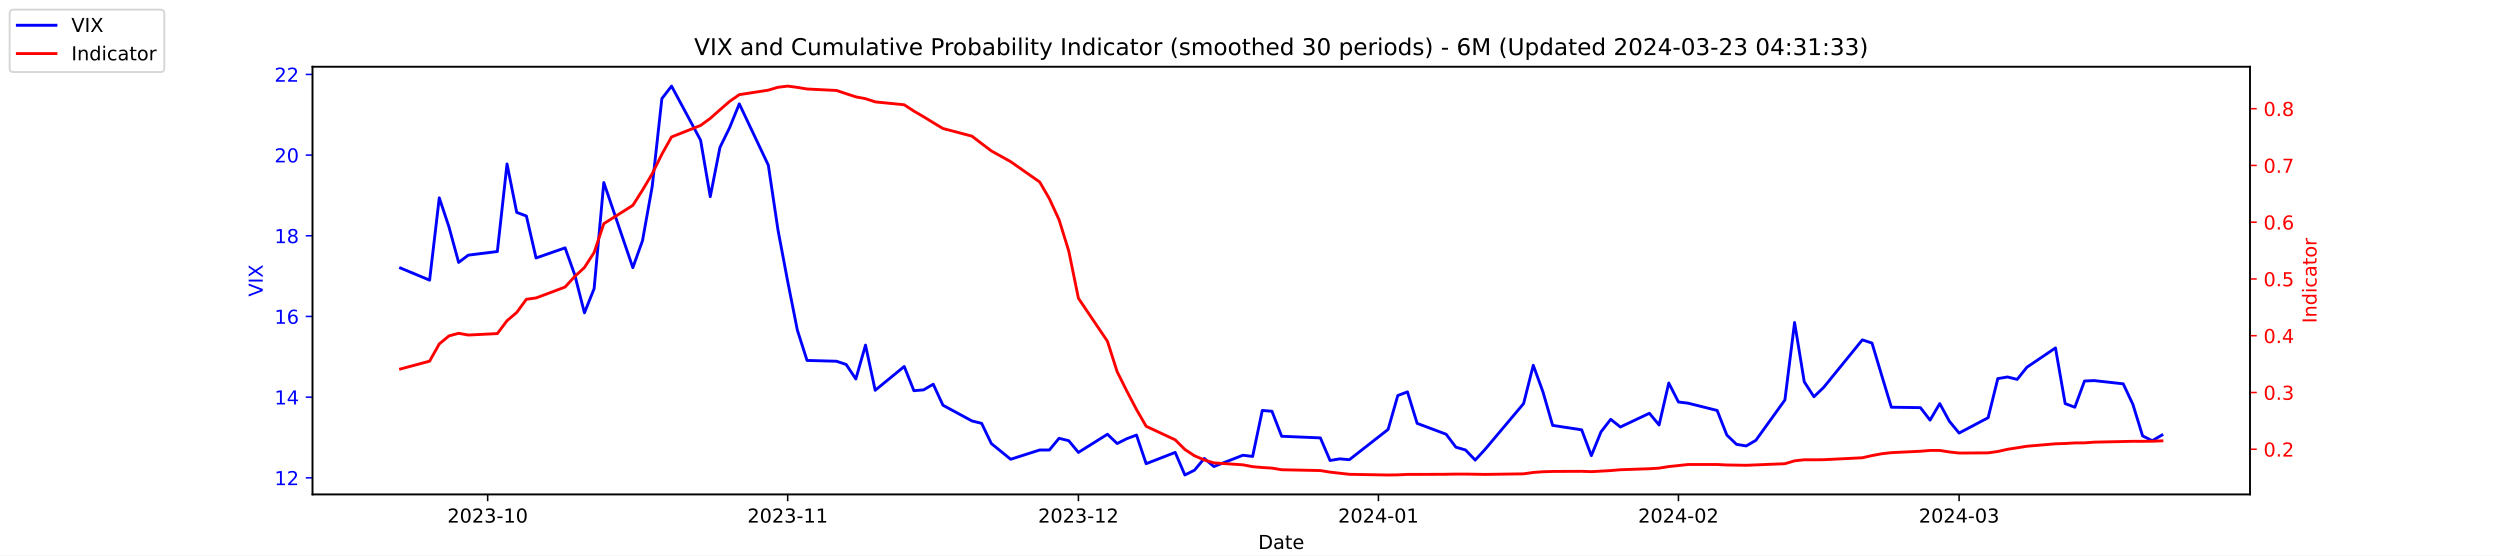
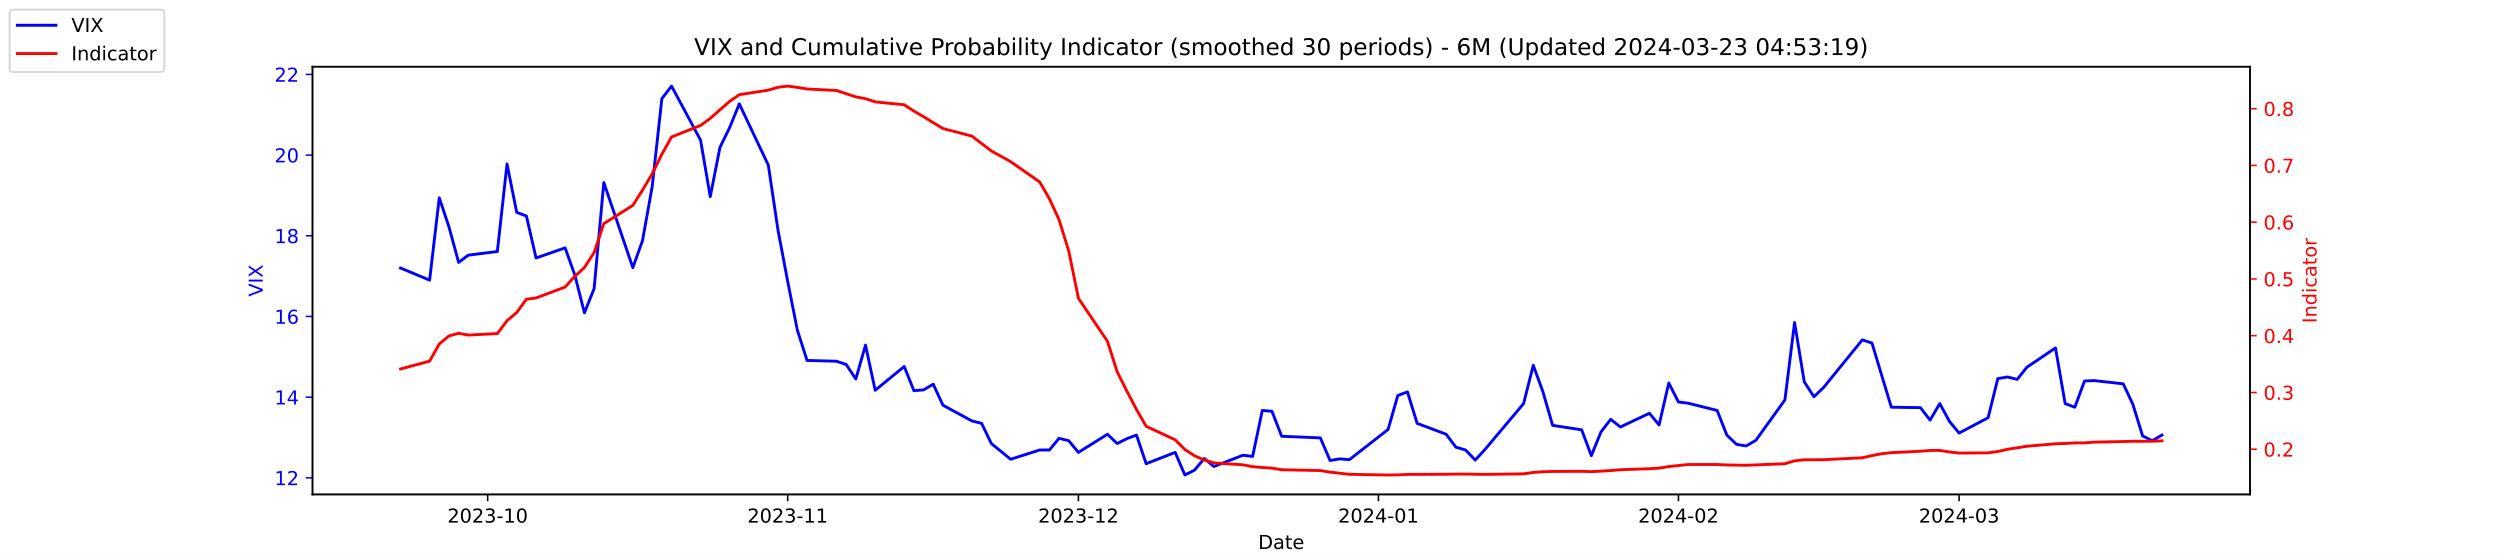
<svg xmlns="http://www.w3.org/2000/svg" xmlns:xlink="http://www.w3.org/1999/xlink" width="1296pt" height="288pt" viewBox="0 0 1296 288" version="1.1">
  <defs>
    <style type="text/css">*{stroke-linejoin: round; stroke-linecap: butt}</style>
  </defs>
  <g id="figure_1">
    <g id="patch_1">
      <path d="M 0 288  L 1296 288  L 1296 0  L 0 0  z " style="fill: #ffffff" />
    </g>
    <g id="axes_1">
      <g id="patch_2">
        <path d="M 162 256.32  L 1166.4 256.32  L 1166.4 34.56  L 162 34.56  z " style="fill: #ffffff" />
      </g>
      <g id="matplotlib.axis_1">
        <g id="xtick_1">
          <g id="line2d_1">
            <defs>
-               <path id="ma5a4f2c31c" d="M 0 0  L 0 3.5  " style="stroke: #000000; stroke-width: 0.8" />
+               <path id="mb7b87ebf53" d="M 0 0  L 0 3.5  " style="stroke: #000000; stroke-width: 0.8" />
            </defs>
            <g>
-               <use xlink:href="#ma5a4f2c31c" x="252.807" y="256.32" style="stroke: #000000; stroke-width: 0.8" />
+               <use xlink:href="#mb7b87ebf53" x="252.807" y="256.32" style="stroke: #000000; stroke-width: 0.8" />
            </g>
          </g>
          <g id="text_1">
            <g transform="translate(231.916 270.9184) scale(0.1 -0.1)">
              <defs>
                <path id="DejaVuSans-32" d="M 1228 531  L 3431 531  L 3431 0  L 469 0  L 469 531  Q 828 903 1448 1529  Q 2069 2156 2228 2338  Q 2531 2678 2651 2914  Q 2772 3150 2772 3378  Q 2772 3750 2511 3984  Q 2250 4219 1831 4219  Q 1534 4219 1204 4116  Q 875 4013 500 3803  L 500 4441  Q 881 4594 1212 4672  Q 1544 4750 1819 4750  Q 2544 4750 2975 4387  Q 3406 4025 3406 3419  Q 3406 3131 3298 2873  Q 3191 2616 2906 2266  Q 2828 2175 2409 1742  Q 1991 1309 1228 531  z " transform="scale(0.015625)" />
                <path id="DejaVuSans-30" d="M 2034 4250  Q 1547 4250 1301 3770  Q 1056 3291 1056 2328  Q 1056 1369 1301 889  Q 1547 409 2034 409  Q 2525 409 2770 889  Q 3016 1369 3016 2328  Q 3016 3291 2770 3770  Q 2525 4250 2034 4250  z M 2034 4750  Q 2819 4750 3233 4129  Q 3647 3509 3647 2328  Q 3647 1150 3233 529  Q 2819 -91 2034 -91  Q 1250 -91 836 529  Q 422 1150 422 2328  Q 422 3509 836 4129  Q 1250 4750 2034 4750  z " transform="scale(0.015625)" />
                <path id="DejaVuSans-33" d="M 2597 2516  Q 3050 2419 3304 2112  Q 3559 1806 3559 1356  Q 3559 666 3084 287  Q 2609 -91 1734 -91  Q 1441 -91 1130 -33  Q 819 25 488 141  L 488 750  Q 750 597 1062 519  Q 1375 441 1716 441  Q 2309 441 2620 675  Q 2931 909 2931 1356  Q 2931 1769 2642 2001  Q 2353 2234 1838 2234  L 1294 2234  L 1294 2753  L 1863 2753  Q 2328 2753 2575 2939  Q 2822 3125 2822 3475  Q 2822 3834 2567 4026  Q 2313 4219 1838 4219  Q 1578 4219 1281 4162  Q 984 4106 628 3988  L 628 4550  Q 988 4650 1302 4700  Q 1616 4750 1894 4750  Q 2613 4750 3031 4423  Q 3450 4097 3450 3541  Q 3450 3153 3228 2886  Q 3006 2619 2597 2516  z " transform="scale(0.015625)" />
                <path id="DejaVuSans-2d" d="M 313 2009  L 1997 2009  L 1997 1497  L 313 1497  L 313 2009  z " transform="scale(0.015625)" />
                <path id="DejaVuSans-31" d="M 794 531  L 1825 531  L 1825 4091  L 703 3866  L 703 4441  L 1819 4666  L 2450 4666  L 2450 531  L 3481 531  L 3481 0  L 794 0  L 794 531  z " transform="scale(0.015625)" />
              </defs>
              <use xlink:href="#DejaVuSans-32" />
              <use xlink:href="#DejaVuSans-30" x="63.623" />
              <use xlink:href="#DejaVuSans-32" x="127.246" />
              <use xlink:href="#DejaVuSans-33" x="190.869" />
              <use xlink:href="#DejaVuSans-2d" x="254.492" />
              <use xlink:href="#DejaVuSans-31" x="290.576" />
              <use xlink:href="#DejaVuSans-30" x="354.199" />
            </g>
          </g>
        </g>
        <g id="xtick_2">
          <g id="line2d_2">
            <g>
-               <use xlink:href="#ma5a4f2c31c" x="408.334" y="256.32" style="stroke: #000000; stroke-width: 0.8" />
+               <use xlink:href="#mb7b87ebf53" x="408.334" y="256.32" style="stroke: #000000; stroke-width: 0.8" />
            </g>
          </g>
          <g id="text_2">
            <g transform="translate(387.4425 270.9184) scale(0.1 -0.1)">
              <use xlink:href="#DejaVuSans-32" />
              <use xlink:href="#DejaVuSans-30" x="63.623" />
              <use xlink:href="#DejaVuSans-32" x="127.246" />
              <use xlink:href="#DejaVuSans-33" x="190.869" />
              <use xlink:href="#DejaVuSans-2d" x="254.492" />
              <use xlink:href="#DejaVuSans-31" x="290.576" />
              <use xlink:href="#DejaVuSans-31" x="354.199" />
            </g>
          </g>
        </g>
        <g id="xtick_3">
          <g id="line2d_3">
            <g>
-               <use xlink:href="#ma5a4f2c31c" x="559.052" y="256.32" style="stroke: #000000; stroke-width: 0.8" />
+               <use xlink:href="#mb7b87ebf53" x="559.052" y="256.32" style="stroke: #000000; stroke-width: 0.8" />
            </g>
          </g>
          <g id="text_3">
            <g transform="translate(538.161 270.9184) scale(0.1 -0.1)">
              <use xlink:href="#DejaVuSans-32" />
              <use xlink:href="#DejaVuSans-30" x="63.623" />
              <use xlink:href="#DejaVuSans-32" x="127.246" />
              <use xlink:href="#DejaVuSans-33" x="190.869" />
              <use xlink:href="#DejaVuSans-2d" x="254.492" />
              <use xlink:href="#DejaVuSans-31" x="290.576" />
              <use xlink:href="#DejaVuSans-32" x="354.199" />
            </g>
          </g>
        </g>
        <g id="xtick_4">
          <g id="line2d_4">
            <g>
-               <use xlink:href="#ma5a4f2c31c" x="714.579" y="256.32" style="stroke: #000000; stroke-width: 0.8" />
+               <use xlink:href="#mb7b87ebf53" x="714.579" y="256.32" style="stroke: #000000; stroke-width: 0.8" />
            </g>
          </g>
          <g id="text_4">
            <g transform="translate(693.6875 270.9184) scale(0.1 -0.1)">
              <defs>
                <path id="DejaVuSans-34" d="M 2419 4116  L 825 1625  L 2419 1625  L 2419 4116  z M 2253 4666  L 3047 4666  L 3047 1625  L 3713 1625  L 3713 1100  L 3047 1100  L 3047 0  L 2419 0  L 2419 1100  L 313 1100  L 313 1709  L 2253 4666  z " transform="scale(0.015625)" />
              </defs>
              <use xlink:href="#DejaVuSans-32" />
              <use xlink:href="#DejaVuSans-30" x="63.623" />
              <use xlink:href="#DejaVuSans-32" x="127.246" />
              <use xlink:href="#DejaVuSans-34" x="190.869" />
              <use xlink:href="#DejaVuSans-2d" x="254.492" />
              <use xlink:href="#DejaVuSans-30" x="290.576" />
              <use xlink:href="#DejaVuSans-31" x="354.199" />
            </g>
          </g>
        </g>
        <g id="xtick_5">
          <g id="line2d_5">
            <g>
-               <use xlink:href="#ma5a4f2c31c" x="870.105" y="256.32" style="stroke: #000000; stroke-width: 0.8" />
+               <use xlink:href="#mb7b87ebf53" x="870.105" y="256.32" style="stroke: #000000; stroke-width: 0.8" />
            </g>
          </g>
          <g id="text_5">
            <g transform="translate(849.2139 270.9184) scale(0.1 -0.1)">
              <use xlink:href="#DejaVuSans-32" />
              <use xlink:href="#DejaVuSans-30" x="63.623" />
              <use xlink:href="#DejaVuSans-32" x="127.246" />
              <use xlink:href="#DejaVuSans-34" x="190.869" />
              <use xlink:href="#DejaVuSans-2d" x="254.492" />
              <use xlink:href="#DejaVuSans-30" x="290.576" />
              <use xlink:href="#DejaVuSans-32" x="354.199" />
            </g>
          </g>
        </g>
        <g id="xtick_6">
          <g id="line2d_6">
            <g>
-               <use xlink:href="#ma5a4f2c31c" x="1015.598" y="256.32" style="stroke: #000000; stroke-width: 0.8" />
+               <use xlink:href="#mb7b87ebf53" x="1015.598" y="256.32" style="stroke: #000000; stroke-width: 0.8" />
            </g>
          </g>
          <g id="text_6">
            <g transform="translate(994.7064 270.9184) scale(0.1 -0.1)">
              <use xlink:href="#DejaVuSans-32" />
              <use xlink:href="#DejaVuSans-30" x="63.623" />
              <use xlink:href="#DejaVuSans-32" x="127.246" />
              <use xlink:href="#DejaVuSans-34" x="190.869" />
              <use xlink:href="#DejaVuSans-2d" x="254.492" />
              <use xlink:href="#DejaVuSans-30" x="290.576" />
              <use xlink:href="#DejaVuSans-33" x="354.199" />
            </g>
          </g>
        </g>
        <g id="text_7">
          <g transform="translate(652.2492 284.5966) scale(0.1 -0.1)">
            <defs>
              <path id="DejaVuSans-44" d="M 1259 4147  L 1259 519  L 2022 519  Q 2988 519 3436 956  Q 3884 1394 3884 2338  Q 3884 3275 3436 3711  Q 2988 4147 2022 4147  L 1259 4147  z M 628 4666  L 1925 4666  Q 3281 4666 3915 4102  Q 4550 3538 4550 2338  Q 4550 1131 3912 565  Q 3275 0 1925 0  L 628 0  L 628 4666  z " transform="scale(0.015625)" />
              <path id="DejaVuSans-61" d="M 2194 1759  Q 1497 1759 1228 1600  Q 959 1441 959 1056  Q 959 750 1161 570  Q 1363 391 1709 391  Q 2188 391 2477 730  Q 2766 1069 2766 1631  L 2766 1759  L 2194 1759  z M 3341 1997  L 3341 0  L 2766 0  L 2766 531  Q 2569 213 2275 61  Q 1981 -91 1556 -91  Q 1019 -91 701 211  Q 384 513 384 1019  Q 384 1609 779 1909  Q 1175 2209 1959 2209  L 2766 2209  L 2766 2266  Q 2766 2663 2505 2880  Q 2244 3097 1772 3097  Q 1472 3097 1187 3025  Q 903 2953 641 2809  L 641 3341  Q 956 3463 1253 3523  Q 1550 3584 1831 3584  Q 2591 3584 2966 3190  Q 3341 2797 3341 1997  z " transform="scale(0.015625)" />
              <path id="DejaVuSans-74" d="M 1172 4494  L 1172 3500  L 2356 3500  L 2356 3053  L 1172 3053  L 1172 1153  Q 1172 725 1289 603  Q 1406 481 1766 481  L 2356 481  L 2356 0  L 1766 0  Q 1100 0 847 248  Q 594 497 594 1153  L 594 3053  L 172 3053  L 172 3500  L 594 3500  L 594 4494  L 1172 4494  z " transform="scale(0.015625)" />
              <path id="DejaVuSans-65" d="M 3597 1894  L 3597 1613  L 953 1613  Q 991 1019 1311 708  Q 1631 397 2203 397  Q 2534 397 2845 478  Q 3156 559 3463 722  L 3463 178  Q 3153 47 2828 -22  Q 2503 -91 2169 -91  Q 1331 -91 842 396  Q 353 884 353 1716  Q 353 2575 817 3079  Q 1281 3584 2069 3584  Q 2775 3584 3186 3129  Q 3597 2675 3597 1894  z M 3022 2063  Q 3016 2534 2758 2815  Q 2500 3097 2075 3097  Q 1594 3097 1305 2825  Q 1016 2553 972 2059  L 3022 2063  z " transform="scale(0.015625)" />
            </defs>
            <use xlink:href="#DejaVuSans-44" />
            <use xlink:href="#DejaVuSans-61" x="77.002" />
            <use xlink:href="#DejaVuSans-74" x="138.281" />
            <use xlink:href="#DejaVuSans-65" x="177.49" />
          </g>
        </g>
      </g>
      <g id="matplotlib.axis_2">
        <g id="ytick_1">
          <g id="line2d_7">
            <defs>
-               <path id="m63e5b0a7fa" d="M 0 0  L -3.5 0  " style="stroke: #0000ff; stroke-width: 0.8" />
+               <path id="m3d3b4f45c4" d="M 0 0  L -3.5 0  " style="stroke: #0000ff; stroke-width: 0.8" />
            </defs>
            <g>
-               <use xlink:href="#m63e5b0a7fa" x="162" y="247.704" style="fill: #0000ff; stroke: #0000ff; stroke-width: 0.8" />
+               <use xlink:href="#m3d3b4f45c4" x="162" y="247.704" style="fill: #0000ff; stroke: #0000ff; stroke-width: 0.8" />
            </g>
          </g>
          <g id="text_8">
            <g style="fill: #0000ff" transform="translate(142.275 251.5031) scale(0.1 -0.1)">
              <use xlink:href="#DejaVuSans-31" />
              <use xlink:href="#DejaVuSans-32" x="63.623" />
            </g>
          </g>
        </g>
        <g id="ytick_2">
          <g id="line2d_8">
            <g>
-               <use xlink:href="#m63e5b0a7fa" x="162" y="205.878" style="fill: #0000ff; stroke: #0000ff; stroke-width: 0.8" />
+               <use xlink:href="#m3d3b4f45c4" x="162" y="205.878" style="fill: #0000ff; stroke: #0000ff; stroke-width: 0.8" />
            </g>
          </g>
          <g id="text_9">
            <g style="fill: #0000ff" transform="translate(142.275 209.6774) scale(0.1 -0.1)">
              <use xlink:href="#DejaVuSans-31" />
              <use xlink:href="#DejaVuSans-34" x="63.623" />
            </g>
          </g>
        </g>
        <g id="ytick_3">
          <g id="line2d_9">
            <g>
-               <use xlink:href="#m63e5b0a7fa" x="162" y="164.052" style="fill: #0000ff; stroke: #0000ff; stroke-width: 0.8" />
+               <use xlink:href="#m3d3b4f45c4" x="162" y="164.052" style="fill: #0000ff; stroke: #0000ff; stroke-width: 0.8" />
            </g>
          </g>
          <g id="text_10">
            <g style="fill: #0000ff" transform="translate(142.275 167.8517) scale(0.1 -0.1)">
              <defs>
                <path id="DejaVuSans-36" d="M 2113 2584  Q 1688 2584 1439 2293  Q 1191 2003 1191 1497  Q 1191 994 1439 701  Q 1688 409 2113 409  Q 2538 409 2786 701  Q 3034 994 3034 1497  Q 3034 2003 2786 2293  Q 2538 2584 2113 2584  z M 3366 4563  L 3366 3988  Q 3128 4100 2886 4159  Q 2644 4219 2406 4219  Q 1781 4219 1451 3797  Q 1122 3375 1075 2522  Q 1259 2794 1537 2939  Q 1816 3084 2150 3084  Q 2853 3084 3261 2657  Q 3669 2231 3669 1497  Q 3669 778 3244 343  Q 2819 -91 2113 -91  Q 1303 -91 875 529  Q 447 1150 447 2328  Q 447 3434 972 4092  Q 1497 4750 2381 4750  Q 2619 4750 2861 4703  Q 3103 4656 3366 4563  z " transform="scale(0.015625)" />
              </defs>
              <use xlink:href="#DejaVuSans-31" />
              <use xlink:href="#DejaVuSans-36" x="63.623" />
            </g>
          </g>
        </g>
        <g id="ytick_4">
          <g id="line2d_10">
            <g>
-               <use xlink:href="#m63e5b0a7fa" x="162" y="122.227" style="fill: #0000ff; stroke: #0000ff; stroke-width: 0.8" />
+               <use xlink:href="#m3d3b4f45c4" x="162" y="122.227" style="fill: #0000ff; stroke: #0000ff; stroke-width: 0.8" />
            </g>
          </g>
          <g id="text_11">
            <g style="fill: #0000ff" transform="translate(142.275 126.0259) scale(0.1 -0.1)">
              <defs>
                <path id="DejaVuSans-38" d="M 2034 2216  Q 1584 2216 1326 1975  Q 1069 1734 1069 1313  Q 1069 891 1326 650  Q 1584 409 2034 409  Q 2484 409 2743 651  Q 3003 894 3003 1313  Q 3003 1734 2745 1975  Q 2488 2216 2034 2216  z M 1403 2484  Q 997 2584 770 2862  Q 544 3141 544 3541  Q 544 4100 942 4425  Q 1341 4750 2034 4750  Q 2731 4750 3128 4425  Q 3525 4100 3525 3541  Q 3525 3141 3298 2862  Q 3072 2584 2669 2484  Q 3125 2378 3379 2068  Q 3634 1759 3634 1313  Q 3634 634 3220 271  Q 2806 -91 2034 -91  Q 1263 -91 848 271  Q 434 634 434 1313  Q 434 1759 690 2068  Q 947 2378 1403 2484  z M 1172 3481  Q 1172 3119 1398 2916  Q 1625 2713 2034 2713  Q 2441 2713 2670 2916  Q 2900 3119 2900 3481  Q 2900 3844 2670 4047  Q 2441 4250 2034 4250  Q 1625 4250 1398 4047  Q 1172 3844 1172 3481  z " transform="scale(0.015625)" />
              </defs>
              <use xlink:href="#DejaVuSans-31" />
              <use xlink:href="#DejaVuSans-38" x="63.623" />
            </g>
          </g>
        </g>
        <g id="ytick_5">
          <g id="line2d_11">
            <g>
-               <use xlink:href="#m63e5b0a7fa" x="162" y="80.401" style="fill: #0000ff; stroke: #0000ff; stroke-width: 0.8" />
+               <use xlink:href="#m3d3b4f45c4" x="162" y="80.401" style="fill: #0000ff; stroke: #0000ff; stroke-width: 0.8" />
            </g>
          </g>
          <g id="text_12">
            <g style="fill: #0000ff" transform="translate(142.275 84.2002) scale(0.1 -0.1)">
              <use xlink:href="#DejaVuSans-32" />
              <use xlink:href="#DejaVuSans-30" x="63.623" />
            </g>
          </g>
        </g>
        <g id="ytick_6">
          <g id="line2d_12">
            <g>
-               <use xlink:href="#m63e5b0a7fa" x="162" y="38.575" style="fill: #0000ff; stroke: #0000ff; stroke-width: 0.8" />
+               <use xlink:href="#m3d3b4f45c4" x="162" y="38.575" style="fill: #0000ff; stroke: #0000ff; stroke-width: 0.8" />
            </g>
          </g>
          <g id="text_13">
            <g style="fill: #0000ff" transform="translate(142.275 42.37447) scale(0.1 -0.1)">
              <use xlink:href="#DejaVuSans-32" />
              <use xlink:href="#DejaVuSans-32" x="63.623" />
            </g>
          </g>
        </g>
        <g id="text_14">
          <g style="fill: #0000ff" transform="translate(136.1953 153.7603) rotate(-90) scale(0.1 -0.1)">
            <defs>
              <path id="DejaVuSans-56" d="M 1831 0  L 50 4666  L 709 4666  L 2188 738  L 3669 4666  L 4325 4666  L 2547 0  L 1831 0  z " transform="scale(0.015625)" />
              <path id="DejaVuSans-49" d="M 628 4666  L 1259 4666  L 1259 0  L 628 0  L 628 4666  z " transform="scale(0.015625)" />
              <path id="DejaVuSans-58" d="M 403 4666  L 1081 4666  L 2241 2931  L 3406 4666  L 4084 4666  L 2584 2425  L 4184 0  L 3506 0  L 2194 1984  L 872 0  L 191 0  L 1856 2491  L 403 4666  z " transform="scale(0.015625)" />
            </defs>
            <use xlink:href="#DejaVuSans-56" />
            <use xlink:href="#DejaVuSans-49" x="68.408" />
            <use xlink:href="#DejaVuSans-58" x="97.9" />
          </g>
        </g>
      </g>
      <g id="line2d_13">
-         <path d="M 207.655 138.957  L 222.705 145.231  L 227.722 102.569  L 232.739 117.626  L 237.756 136.029  L 242.773 132.265  L 257.824 130.383  L 262.841 85.002  L 267.858 110.097  L 272.875 111.979  L 277.892 133.729  L 292.943 128.501  L 297.96 142.512  L 302.977 162.17  L 307.994 149.623  L 313.011 94.622  L 328.062 138.748  L 333.079 124.736  L 338.096 96.713  L 343.113 51.123  L 348.13 44.64  L 363.181 72.663  L 368.198 101.941  L 373.215 76.428  L 378.232 66.18  L 383.249 53.842  L 398.3 85.629  L 403.317 119.299  L 408.334 145.858  L 413.351 171.163  L 418.368 186.847  L 433.628 187.266  L 438.645 188.939  L 443.662 196.467  L 448.679 178.901  L 453.696 202.323  L 468.747 189.984  L 473.764 202.532  L 478.781 202.114  L 483.798 199.186  L 488.815 210.061  L 503.866 218.217  L 508.883 219.472  L 513.9 229.928  L 523.934 238.084  L 538.984 233.274  L 544.001 233.274  L 549.018 227.209  L 554.035 228.464  L 559.052 234.529  L 574.103 225.118  L 579.12 229.928  L 584.137 227.418  L 589.154 225.536  L 594.171 240.384  L 609.222 234.529  L 614.239 246.24  L 619.256 243.73  L 624.273 237.666  L 629.29 241.848  L 644.341 235.993  L 649.358 236.62  L 654.375 212.779  L 659.392 213.198  L 664.409 226.164  L 684.477 227  L 689.494 238.711  L 694.511 237.875  L 699.528 238.293  L 719.596 222.608  L 724.613 205.042  L 729.63 203.159  L 734.647 219.472  L 749.698 225.118  L 754.715 231.81  L 759.732 233.274  L 764.749 238.502  L 769.766 233.065  L 789.834 209.224  L 794.851 189.357  L 799.868 203.159  L 804.885 220.517  L 819.936 222.818  L 824.952 236.202  L 829.969 223.863  L 834.986 217.38  L 840.003 221.354  L 855.054 214.243  L 860.071 220.308  L 865.088 198.559  L 870.105 208.388  L 875.122 209.015  L 890.173 212.779  L 895.19 225.536  L 900.207 230.346  L 905.224 231.183  L 910.241 228.255  L 925.292 207.342  L 930.309 167.189  L 935.326 197.931  L 940.343 205.669  L 945.36 200.859  L 965.428 176.182  L 970.445 177.855  L 975.462 194.585  L 980.479 211.106  L 995.53 211.316  L 1000.547 217.798  L 1005.564 209.224  L 1010.581 218.426  L 1015.598 224.491  L 1030.649 216.544  L 1035.666 196.258  L 1040.683 195.422  L 1045.7 196.677  L 1050.717 190.403  L 1065.559 180.364  L 1070.576 209.224  L 1075.593 211.106  L 1080.61 197.513  L 1085.627 197.304  L 1100.678 198.977  L 1105.695 209.642  L 1110.711 225.955  L 1115.728 228.464  L 1120.745 225.536  " clip-path="url(#p0a19d376a8)" style="fill: none; stroke: #0000ff; stroke-width: 1.5; stroke-linecap: square" />
+         <path d="M 207.655 138.957  L 222.705 145.231  L 227.722 102.569  L 232.739 117.626  L 237.756 136.029  L 242.773 132.265  L 257.824 130.383  L 262.841 85.002  L 267.858 110.097  L 272.875 111.979  L 277.892 133.729  L 292.943 128.501  L 297.96 142.512  L 302.977 162.17  L 307.994 149.623  L 313.011 94.622  L 328.062 138.748  L 333.079 124.736  L 338.096 96.713  L 343.113 51.123  L 348.13 44.64  L 363.181 72.663  L 368.198 101.941  L 373.215 76.428  L 378.232 66.18  L 383.249 53.842  L 398.3 85.629  L 403.317 119.299  L 408.334 145.858  L 413.351 171.163  L 418.368 186.847  L 433.628 187.266  L 438.645 188.939  L 443.662 196.467  L 448.679 178.901  L 453.696 202.323  L 468.747 189.984  L 473.764 202.532  L 478.781 202.114  L 483.798 199.186  L 488.815 210.061  L 503.866 218.217  L 508.883 219.472  L 513.9 229.928  L 523.934 238.084  L 538.984 233.274  L 544.001 233.274  L 549.018 227.209  L 554.035 228.464  L 559.052 234.529  L 574.103 225.118  L 579.12 229.928  L 584.137 227.418  L 589.154 225.536  L 594.171 240.384  L 609.222 234.529  L 614.239 246.24  L 619.256 243.73  L 624.273 237.666  L 629.29 241.848  L 644.341 235.993  L 649.358 236.62  L 654.375 212.779  L 659.392 213.198  L 664.409 226.164  L 684.477 227  L 689.494 238.711  L 694.511 237.875  L 699.528 238.293  L 719.596 222.608  L 724.613 205.042  L 729.63 203.159  L 734.647 219.472  L 749.698 225.118  L 754.715 231.81  L 759.732 233.274  L 764.749 238.502  L 769.766 233.065  L 789.834 209.224  L 794.851 189.357  L 799.868 203.159  L 804.885 220.517  L 819.936 222.818  L 824.952 236.202  L 829.969 223.863  L 834.986 217.38  L 840.003 221.354  L 855.054 214.243  L 860.071 220.308  L 865.088 198.559  L 870.105 208.388  L 875.122 209.015  L 890.173 212.779  L 895.19 225.536  L 900.207 230.346  L 905.224 231.183  L 910.241 228.255  L 925.292 207.342  L 930.309 167.189  L 935.326 197.931  L 940.343 205.669  L 945.36 200.859  L 965.428 176.182  L 970.445 177.855  L 975.462 194.585  L 980.479 211.106  L 995.53 211.316  L 1000.547 217.798  L 1005.564 209.224  L 1010.581 218.426  L 1015.598 224.491  L 1030.649 216.544  L 1035.666 196.258  L 1040.683 195.422  L 1045.7 196.677  L 1050.717 190.403  L 1065.559 180.364  L 1070.576 209.224  L 1075.593 211.106  L 1080.61 197.513  L 1085.627 197.304  L 1100.678 198.977  L 1105.695 209.642  L 1110.711 225.955  L 1115.728 228.464  L 1120.745 225.536  " clip-path="url(#p928b641c00)" style="fill: none; stroke: #0000ff; stroke-width: 1.5; stroke-linecap: square" />
      </g>
      <g id="patch_3">
        <path d="M 162 256.32  L 162 34.56  " style="fill: none; stroke: #000000; stroke-width: 0.8; stroke-linejoin: miter; stroke-linecap: square" />
      </g>
      <g id="patch_4">
        <path d="M 1166.4 256.32  L 1166.4 34.56  " style="fill: none; stroke: #000000; stroke-width: 0.8; stroke-linejoin: miter; stroke-linecap: square" />
      </g>
      <g id="patch_5">
        <path d="M 162 256.32  L 1166.4 256.32  " style="fill: none; stroke: #000000; stroke-width: 0.8; stroke-linejoin: miter; stroke-linecap: square" />
      </g>
      <g id="patch_6">
        <path d="M 162 34.56  L 1166.4 34.56  " style="fill: none; stroke: #000000; stroke-width: 0.8; stroke-linejoin: miter; stroke-linecap: square" />
      </g>
    </g>
    <g id="axes_2">
      <g id="matplotlib.axis_3">
        <g id="ytick_7">
          <g id="line2d_14">
            <defs>
-               <path id="mabdc379a02" d="M 0 0  L 3.5 0  " style="stroke: #ff0000; stroke-width: 0.8" />
+               <path id="m6396d3a99e" d="M 0 0  L 3.5 0  " style="stroke: #ff0000; stroke-width: 0.8" />
            </defs>
            <g>
-               <use xlink:href="#mabdc379a02" x="1166.4" y="232.889" style="fill: #ff0000; stroke: #ff0000; stroke-width: 0.8" />
+               <use xlink:href="#m6396d3a99e" x="1166.4" y="232.889" style="fill: #ff0000; stroke: #ff0000; stroke-width: 0.8" />
            </g>
          </g>
          <g id="text_15">
            <g style="fill: #ff0000" transform="translate(1173.4 236.688) scale(0.1 -0.1)">
              <defs>
                <path id="DejaVuSans-2e" d="M 684 794  L 1344 794  L 1344 0  L 684 0  L 684 794  z " transform="scale(0.015625)" />
              </defs>
              <use xlink:href="#DejaVuSans-30" />
              <use xlink:href="#DejaVuSans-2e" x="63.623" />
              <use xlink:href="#DejaVuSans-32" x="95.41" />
            </g>
          </g>
        </g>
        <g id="ytick_8">
          <g id="line2d_15">
            <g>
-               <use xlink:href="#mabdc379a02" x="1166.4" y="203.464" style="fill: #ff0000; stroke: #ff0000; stroke-width: 0.8" />
+               <use xlink:href="#m6396d3a99e" x="1166.4" y="203.464" style="fill: #ff0000; stroke: #ff0000; stroke-width: 0.8" />
            </g>
          </g>
          <g id="text_16">
            <g style="fill: #ff0000" transform="translate(1173.4 207.2634) scale(0.1 -0.1)">
              <use xlink:href="#DejaVuSans-30" />
              <use xlink:href="#DejaVuSans-2e" x="63.623" />
              <use xlink:href="#DejaVuSans-33" x="95.41" />
            </g>
          </g>
        </g>
        <g id="ytick_9">
          <g id="line2d_16">
            <g>
-               <use xlink:href="#mabdc379a02" x="1166.4" y="174.039" style="fill: #ff0000; stroke: #ff0000; stroke-width: 0.8" />
+               <use xlink:href="#m6396d3a99e" x="1166.4" y="174.039" style="fill: #ff0000; stroke: #ff0000; stroke-width: 0.8" />
            </g>
          </g>
          <g id="text_17">
            <g style="fill: #ff0000" transform="translate(1173.4 177.8387) scale(0.1 -0.1)">
              <use xlink:href="#DejaVuSans-30" />
              <use xlink:href="#DejaVuSans-2e" x="63.623" />
              <use xlink:href="#DejaVuSans-34" x="95.41" />
            </g>
          </g>
        </g>
        <g id="ytick_10">
          <g id="line2d_17">
            <g>
-               <use xlink:href="#mabdc379a02" x="1166.4" y="144.615" style="fill: #ff0000; stroke: #ff0000; stroke-width: 0.8" />
+               <use xlink:href="#m6396d3a99e" x="1166.4" y="144.615" style="fill: #ff0000; stroke: #ff0000; stroke-width: 0.8" />
            </g>
          </g>
          <g id="text_18">
            <g style="fill: #ff0000" transform="translate(1173.4 148.414) scale(0.1 -0.1)">
              <defs>
                <path id="DejaVuSans-35" d="M 691 4666  L 3169 4666  L 3169 4134  L 1269 4134  L 1269 2991  Q 1406 3038 1543 3061  Q 1681 3084 1819 3084  Q 2600 3084 3056 2656  Q 3513 2228 3513 1497  Q 3513 744 3044 326  Q 2575 -91 1722 -91  Q 1428 -91 1123 -41  Q 819 9 494 109  L 494 744  Q 775 591 1075 516  Q 1375 441 1709 441  Q 2250 441 2565 725  Q 2881 1009 2881 1497  Q 2881 1984 2565 2268  Q 2250 2553 1709 2553  Q 1456 2553 1204 2497  Q 953 2441 691 2322  L 691 4666  z " transform="scale(0.015625)" />
              </defs>
              <use xlink:href="#DejaVuSans-30" />
              <use xlink:href="#DejaVuSans-2e" x="63.623" />
              <use xlink:href="#DejaVuSans-35" x="95.41" />
            </g>
          </g>
        </g>
        <g id="ytick_11">
          <g id="line2d_18">
            <g>
-               <use xlink:href="#mabdc379a02" x="1166.4" y="115.19" style="fill: #ff0000; stroke: #ff0000; stroke-width: 0.8" />
+               <use xlink:href="#m6396d3a99e" x="1166.4" y="115.19" style="fill: #ff0000; stroke: #ff0000; stroke-width: 0.8" />
            </g>
          </g>
          <g id="text_19">
            <g style="fill: #ff0000" transform="translate(1173.4 118.9893) scale(0.1 -0.1)">
              <use xlink:href="#DejaVuSans-30" />
              <use xlink:href="#DejaVuSans-2e" x="63.623" />
              <use xlink:href="#DejaVuSans-36" x="95.41" />
            </g>
          </g>
        </g>
        <g id="ytick_12">
          <g id="line2d_19">
            <g>
-               <use xlink:href="#mabdc379a02" x="1166.4" y="85.765" style="fill: #ff0000; stroke: #ff0000; stroke-width: 0.8" />
+               <use xlink:href="#m6396d3a99e" x="1166.4" y="85.765" style="fill: #ff0000; stroke: #ff0000; stroke-width: 0.8" />
            </g>
          </g>
          <g id="text_20">
            <g style="fill: #ff0000" transform="translate(1173.4 89.56467) scale(0.1 -0.1)">
              <defs>
                <path id="DejaVuSans-37" d="M 525 4666  L 3525 4666  L 3525 4397  L 1831 0  L 1172 0  L 2766 4134  L 525 4134  L 525 4666  z " transform="scale(0.015625)" />
              </defs>
              <use xlink:href="#DejaVuSans-30" />
              <use xlink:href="#DejaVuSans-2e" x="63.623" />
              <use xlink:href="#DejaVuSans-37" x="95.41" />
            </g>
          </g>
        </g>
        <g id="ytick_13">
          <g id="line2d_20">
            <g>
-               <use xlink:href="#mabdc379a02" x="1166.4" y="56.341" style="fill: #ff0000; stroke: #ff0000; stroke-width: 0.8" />
+               <use xlink:href="#m6396d3a99e" x="1166.4" y="56.341" style="fill: #ff0000; stroke: #ff0000; stroke-width: 0.8" />
            </g>
          </g>
          <g id="text_21">
            <g style="fill: #ff0000" transform="translate(1173.4 60.14) scale(0.1 -0.1)">
              <use xlink:href="#DejaVuSans-30" />
              <use xlink:href="#DejaVuSans-2e" x="63.623" />
              <use xlink:href="#DejaVuSans-38" x="95.41" />
            </g>
          </g>
        </g>
        <g id="text_22">
          <g style="fill: #ff0000" transform="translate(1200.902 167.5353) rotate(-90) scale(0.1 -0.1)">
            <defs>
              <path id="DejaVuSans-6e" d="M 3513 2113  L 3513 0  L 2938 0  L 2938 2094  Q 2938 2591 2744 2837  Q 2550 3084 2163 3084  Q 1697 3084 1428 2787  Q 1159 2491 1159 1978  L 1159 0  L 581 0  L 581 3500  L 1159 3500  L 1159 2956  Q 1366 3272 1645 3428  Q 1925 3584 2291 3584  Q 2894 3584 3203 3211  Q 3513 2838 3513 2113  z " transform="scale(0.015625)" />
              <path id="DejaVuSans-64" d="M 2906 2969  L 2906 4863  L 3481 4863  L 3481 0  L 2906 0  L 2906 525  Q 2725 213 2448 61  Q 2172 -91 1784 -91  Q 1150 -91 751 415  Q 353 922 353 1747  Q 353 2572 751 3078  Q 1150 3584 1784 3584  Q 2172 3584 2448 3432  Q 2725 3281 2906 2969  z M 947 1747  Q 947 1113 1208 752  Q 1469 391 1925 391  Q 2381 391 2643 752  Q 2906 1113 2906 1747  Q 2906 2381 2643 2742  Q 2381 3103 1925 3103  Q 1469 3103 1208 2742  Q 947 2381 947 1747  z " transform="scale(0.015625)" />
              <path id="DejaVuSans-69" d="M 603 3500  L 1178 3500  L 1178 0  L 603 0  L 603 3500  z M 603 4863  L 1178 4863  L 1178 4134  L 603 4134  L 603 4863  z " transform="scale(0.015625)" />
              <path id="DejaVuSans-63" d="M 3122 3366  L 3122 2828  Q 2878 2963 2633 3030  Q 2388 3097 2138 3097  Q 1578 3097 1268 2742  Q 959 2388 959 1747  Q 959 1106 1268 751  Q 1578 397 2138 397  Q 2388 397 2633 464  Q 2878 531 3122 666  L 3122 134  Q 2881 22 2623 -34  Q 2366 -91 2075 -91  Q 1284 -91 818 406  Q 353 903 353 1747  Q 353 2603 823 3093  Q 1294 3584 2113 3584  Q 2378 3584 2631 3529  Q 2884 3475 3122 3366  z " transform="scale(0.015625)" />
              <path id="DejaVuSans-6f" d="M 1959 3097  Q 1497 3097 1228 2736  Q 959 2375 959 1747  Q 959 1119 1226 758  Q 1494 397 1959 397  Q 2419 397 2687 759  Q 2956 1122 2956 1747  Q 2956 2369 2687 2733  Q 2419 3097 1959 3097  z M 1959 3584  Q 2709 3584 3137 3096  Q 3566 2609 3566 1747  Q 3566 888 3137 398  Q 2709 -91 1959 -91  Q 1206 -91 779 398  Q 353 888 353 1747  Q 353 2609 779 3096  Q 1206 3584 1959 3584  z " transform="scale(0.015625)" />
              <path id="DejaVuSans-72" d="M 2631 2963  Q 2534 3019 2420 3045  Q 2306 3072 2169 3072  Q 1681 3072 1420 2755  Q 1159 2438 1159 1844  L 1159 0  L 581 0  L 581 3500  L 1159 3500  L 1159 2956  Q 1341 3275 1631 3429  Q 1922 3584 2338 3584  Q 2397 3584 2469 3576  Q 2541 3569 2628 3553  L 2631 2963  z " transform="scale(0.015625)" />
            </defs>
            <use xlink:href="#DejaVuSans-49" />
            <use xlink:href="#DejaVuSans-6e" x="29.492" />
            <use xlink:href="#DejaVuSans-64" x="92.871" />
            <use xlink:href="#DejaVuSans-69" x="156.348" />
            <use xlink:href="#DejaVuSans-63" x="184.131" />
            <use xlink:href="#DejaVuSans-61" x="239.111" />
            <use xlink:href="#DejaVuSans-74" x="300.391" />
            <use xlink:href="#DejaVuSans-6f" x="339.6" />
            <use xlink:href="#DejaVuSans-72" x="400.781" />
          </g>
        </g>
      </g>
      <g id="line2d_21">
-         <path d="M 207.655 191.265  L 222.705 187.219  L 227.722 178.295  L 232.739 174.144  L 237.756 172.782  L 242.773 173.684  L 257.824 172.929  L 262.841 166.24  L 267.858 161.992  L 272.875 155.148  L 277.892 154.454  L 292.943 148.799  L 297.96 143.294  L 302.977 138.673  L 307.994 130.876  L 313.011 115.947  L 328.062 106.451  L 333.079 98.547  L 338.096 90.098  L 343.113 79.935  L 348.13 70.996  L 363.181 65.03  L 368.198 61.373  L 373.215 56.924  L 378.232 52.565  L 383.249 49.074  L 398.3 46.736  L 403.317 45.246  L 408.334 44.64  L 413.351 45.299  L 418.368 46.134  L 433.628 46.898  L 438.645 48.564  L 443.662 50.211  L 448.679 51.163  L 453.696 52.814  L 468.747 54.319  L 473.764 57.602  L 478.781 60.512  L 483.798 63.6  L 488.815 66.612  L 503.866 70.588  L 508.883 74.439  L 513.9 78.223  L 523.934 83.813  L 538.984 94.356  L 544.001 103.023  L 549.018 113.922  L 554.035 130.086  L 559.052 154.621  L 574.103 176.926  L 579.12 192.67  L 584.137 202.718  L 589.154 212.283  L 594.171 220.988  L 609.222 228.005  L 614.239 233.01  L 619.256 236.29  L 624.273 238.441  L 629.29 239.963  L 644.341 240.96  L 649.358 241.915  L 654.375 242.361  L 659.392 242.668  L 664.409 243.51  L 684.477 243.936  L 689.494 244.749  L 694.511 245.318  L 699.528 245.883  L 719.596 246.24  L 724.613 246.164  L 729.63 245.935  L 734.647 245.935  L 749.698 245.861  L 754.715 245.764  L 759.732 245.764  L 764.749 245.845  L 769.766 245.935  L 789.834 245.637  L 794.851 244.919  L 799.868 244.56  L 804.885 244.404  L 819.936 244.328  L 824.952 244.505  L 829.969 244.229  L 834.986 243.939  L 840.003 243.51  L 855.054 242.989  L 860.071 242.676  L 865.088 241.872  L 870.105 241.342  L 875.122 240.798  L 890.173 240.798  L 895.19 241.043  L 900.207 241.125  L 905.224 241.207  L 910.241 241.002  L 925.292 240.389  L 930.309 238.889  L 935.326 238.342  L 940.343 238.357  L 945.36 238.305  L 965.428 237.311  L 970.445 236.172  L 975.462 235.233  L 980.479 234.655  L 995.53 233.927  L 1000.547 233.508  L 1005.564 233.508  L 1010.581 234.299  L 1015.598 234.864  L 1030.649 234.76  L 1035.666 234.052  L 1040.683 232.922  L 1045.7 232.138  L 1050.717 231.335  L 1065.559 230.064  L 1070.576 229.904  L 1075.593 229.608  L 1080.61 229.575  L 1085.627 229.213  L 1100.678 228.881  L 1105.695 228.777  L 1110.711 228.791  L 1115.728 228.728  L 1120.745 228.538  " clip-path="url(#p0a19d376a8)" style="fill: none; stroke: #ff0000; stroke-width: 1.5; stroke-linecap: square" />
+         <path d="M 207.655 191.265  L 222.705 187.219  L 227.722 178.295  L 232.739 174.144  L 237.756 172.782  L 242.773 173.684  L 257.824 172.929  L 262.841 166.24  L 267.858 161.992  L 272.875 155.148  L 277.892 154.454  L 292.943 148.799  L 297.96 143.294  L 302.977 138.673  L 307.994 130.876  L 313.011 115.947  L 328.062 106.451  L 333.079 98.547  L 338.096 90.098  L 343.113 79.935  L 348.13 70.996  L 363.181 65.03  L 368.198 61.373  L 373.215 56.924  L 378.232 52.565  L 383.249 49.074  L 398.3 46.736  L 403.317 45.246  L 408.334 44.64  L 413.351 45.299  L 418.368 46.134  L 433.628 46.898  L 438.645 48.564  L 443.662 50.211  L 448.679 51.163  L 453.696 52.814  L 468.747 54.319  L 473.764 57.602  L 478.781 60.512  L 483.798 63.6  L 488.815 66.612  L 503.866 70.588  L 508.883 74.439  L 513.9 78.223  L 523.934 83.813  L 538.984 94.356  L 544.001 103.023  L 549.018 113.922  L 554.035 130.086  L 559.052 154.621  L 574.103 176.926  L 579.12 192.67  L 584.137 202.718  L 589.154 212.283  L 594.171 220.988  L 609.222 228.005  L 614.239 233.01  L 619.256 236.29  L 624.273 238.441  L 629.29 239.963  L 644.341 240.96  L 649.358 241.915  L 654.375 242.361  L 659.392 242.668  L 664.409 243.51  L 684.477 243.936  L 689.494 244.749  L 694.511 245.318  L 699.528 245.883  L 719.596 246.24  L 724.613 246.164  L 729.63 245.935  L 734.647 245.935  L 749.698 245.861  L 754.715 245.764  L 759.732 245.764  L 764.749 245.845  L 769.766 245.935  L 789.834 245.637  L 794.851 244.919  L 799.868 244.56  L 804.885 244.404  L 819.936 244.328  L 824.952 244.505  L 829.969 244.229  L 834.986 243.939  L 840.003 243.51  L 855.054 242.989  L 860.071 242.676  L 865.088 241.872  L 870.105 241.342  L 875.122 240.798  L 890.173 240.798  L 895.19 241.043  L 900.207 241.125  L 905.224 241.207  L 910.241 241.002  L 925.292 240.389  L 930.309 238.889  L 935.326 238.342  L 940.343 238.357  L 945.36 238.305  L 965.428 237.311  L 970.445 236.172  L 975.462 235.233  L 980.479 234.655  L 995.53 233.927  L 1000.547 233.508  L 1005.564 233.508  L 1010.581 234.299  L 1015.598 234.864  L 1030.649 234.76  L 1035.666 234.052  L 1040.683 232.922  L 1045.7 232.138  L 1050.717 231.335  L 1065.559 230.064  L 1070.576 229.904  L 1075.593 229.608  L 1080.61 229.575  L 1085.627 229.213  L 1100.678 228.881  L 1105.695 228.777  L 1110.711 228.791  L 1115.728 228.728  L 1120.745 228.538  " clip-path="url(#p928b641c00)" style="fill: none; stroke: #ff0000; stroke-width: 1.5; stroke-linecap: square" />
      </g>
      <g id="patch_7">
        <path d="M 162 256.32  L 162 34.56  " style="fill: none; stroke: #000000; stroke-width: 0.8; stroke-linejoin: miter; stroke-linecap: square" />
      </g>
      <g id="patch_8">
        <path d="M 1166.4 256.32  L 1166.4 34.56  " style="fill: none; stroke: #000000; stroke-width: 0.8; stroke-linejoin: miter; stroke-linecap: square" />
      </g>
      <g id="patch_9">
        <path d="M 162 256.32  L 1166.4 256.32  " style="fill: none; stroke: #000000; stroke-width: 0.8; stroke-linejoin: miter; stroke-linecap: square" />
      </g>
      <g id="patch_10">
        <path d="M 162 34.56  L 1166.4 34.56  " style="fill: none; stroke: #000000; stroke-width: 0.8; stroke-linejoin: miter; stroke-linecap: square" />
      </g>
      <g id="text_23">
        <g transform="translate(359.8481 28.56) scale(0.12 -0.12)">
          <defs>
            <path id="DejaVuSans-20" transform="scale(0.015625)" />
            <path id="DejaVuSans-43" d="M 4122 4306  L 4122 3641  Q 3803 3938 3442 4084  Q 3081 4231 2675 4231  Q 1875 4231 1450 3742  Q 1025 3253 1025 2328  Q 1025 1406 1450 917  Q 1875 428 2675 428  Q 3081 428 3442 575  Q 3803 722 4122 1019  L 4122 359  Q 3791 134 3420 21  Q 3050 -91 2638 -91  Q 1578 -91 968 557  Q 359 1206 359 2328  Q 359 3453 968 4101  Q 1578 4750 2638 4750  Q 3056 4750 3426 4639  Q 3797 4528 4122 4306  z " transform="scale(0.015625)" />
            <path id="DejaVuSans-75" d="M 544 1381  L 544 3500  L 1119 3500  L 1119 1403  Q 1119 906 1312 657  Q 1506 409 1894 409  Q 2359 409 2629 706  Q 2900 1003 2900 1516  L 2900 3500  L 3475 3500  L 3475 0  L 2900 0  L 2900 538  Q 2691 219 2414 64  Q 2138 -91 1772 -91  Q 1169 -91 856 284  Q 544 659 544 1381  z M 1991 3584  L 1991 3584  z " transform="scale(0.015625)" />
            <path id="DejaVuSans-6d" d="M 3328 2828  Q 3544 3216 3844 3400  Q 4144 3584 4550 3584  Q 5097 3584 5394 3201  Q 5691 2819 5691 2113  L 5691 0  L 5113 0  L 5113 2094  Q 5113 2597 4934 2840  Q 4756 3084 4391 3084  Q 3944 3084 3684 2787  Q 3425 2491 3425 1978  L 3425 0  L 2847 0  L 2847 2094  Q 2847 2600 2669 2842  Q 2491 3084 2119 3084  Q 1678 3084 1418 2786  Q 1159 2488 1159 1978  L 1159 0  L 581 0  L 581 3500  L 1159 3500  L 1159 2956  Q 1356 3278 1631 3431  Q 1906 3584 2284 3584  Q 2666 3584 2933 3390  Q 3200 3197 3328 2828  z " transform="scale(0.015625)" />
            <path id="DejaVuSans-6c" d="M 603 4863  L 1178 4863  L 1178 0  L 603 0  L 603 4863  z " transform="scale(0.015625)" />
            <path id="DejaVuSans-76" d="M 191 3500  L 800 3500  L 1894 563  L 2988 3500  L 3597 3500  L 2284 0  L 1503 0  L 191 3500  z " transform="scale(0.015625)" />
            <path id="DejaVuSans-50" d="M 1259 4147  L 1259 2394  L 2053 2394  Q 2494 2394 2734 2622  Q 2975 2850 2975 3272  Q 2975 3691 2734 3919  Q 2494 4147 2053 4147  L 1259 4147  z M 628 4666  L 2053 4666  Q 2838 4666 3239 4311  Q 3641 3956 3641 3272  Q 3641 2581 3239 2228  Q 2838 1875 2053 1875  L 1259 1875  L 1259 0  L 628 0  L 628 4666  z " transform="scale(0.015625)" />
            <path id="DejaVuSans-62" d="M 3116 1747  Q 3116 2381 2855 2742  Q 2594 3103 2138 3103  Q 1681 3103 1420 2742  Q 1159 2381 1159 1747  Q 1159 1113 1420 752  Q 1681 391 2138 391  Q 2594 391 2855 752  Q 3116 1113 3116 1747  z M 1159 2969  Q 1341 3281 1617 3432  Q 1894 3584 2278 3584  Q 2916 3584 3314 3078  Q 3713 2572 3713 1747  Q 3713 922 3314 415  Q 2916 -91 2278 -91  Q 1894 -91 1617 61  Q 1341 213 1159 525  L 1159 0  L 581 0  L 581 4863  L 1159 4863  L 1159 2969  z " transform="scale(0.015625)" />
            <path id="DejaVuSans-79" d="M 2059 -325  Q 1816 -950 1584 -1140  Q 1353 -1331 966 -1331  L 506 -1331  L 506 -850  L 844 -850  Q 1081 -850 1212 -737  Q 1344 -625 1503 -206  L 1606 56  L 191 3500  L 800 3500  L 1894 763  L 2988 3500  L 3597 3500  L 2059 -325  z " transform="scale(0.015625)" />
            <path id="DejaVuSans-28" d="M 1984 4856  Q 1566 4138 1362 3434  Q 1159 2731 1159 2009  Q 1159 1288 1364 580  Q 1569 -128 1984 -844  L 1484 -844  Q 1016 -109 783 600  Q 550 1309 550 2009  Q 550 2706 781 3412  Q 1013 4119 1484 4856  L 1984 4856  z " transform="scale(0.015625)" />
            <path id="DejaVuSans-73" d="M 2834 3397  L 2834 2853  Q 2591 2978 2328 3040  Q 2066 3103 1784 3103  Q 1356 3103 1142 2972  Q 928 2841 928 2578  Q 928 2378 1081 2264  Q 1234 2150 1697 2047  L 1894 2003  Q 2506 1872 2764 1633  Q 3022 1394 3022 966  Q 3022 478 2636 193  Q 2250 -91 1575 -91  Q 1294 -91 989 -36  Q 684 19 347 128  L 347 722  Q 666 556 975 473  Q 1284 391 1588 391  Q 1994 391 2212 530  Q 2431 669 2431 922  Q 2431 1156 2273 1281  Q 2116 1406 1581 1522  L 1381 1569  Q 847 1681 609 1914  Q 372 2147 372 2553  Q 372 3047 722 3315  Q 1072 3584 1716 3584  Q 2034 3584 2315 3537  Q 2597 3491 2834 3397  z " transform="scale(0.015625)" />
            <path id="DejaVuSans-68" d="M 3513 2113  L 3513 0  L 2938 0  L 2938 2094  Q 2938 2591 2744 2837  Q 2550 3084 2163 3084  Q 1697 3084 1428 2787  Q 1159 2491 1159 1978  L 1159 0  L 581 0  L 581 4863  L 1159 4863  L 1159 2956  Q 1366 3272 1645 3428  Q 1925 3584 2291 3584  Q 2894 3584 3203 3211  Q 3513 2838 3513 2113  z " transform="scale(0.015625)" />
            <path id="DejaVuSans-70" d="M 1159 525  L 1159 -1331  L 581 -1331  L 581 3500  L 1159 3500  L 1159 2969  Q 1341 3281 1617 3432  Q 1894 3584 2278 3584  Q 2916 3584 3314 3078  Q 3713 2572 3713 1747  Q 3713 922 3314 415  Q 2916 -91 2278 -91  Q 1894 -91 1617 61  Q 1341 213 1159 525  z M 3116 1747  Q 3116 2381 2855 2742  Q 2594 3103 2138 3103  Q 1681 3103 1420 2742  Q 1159 2381 1159 1747  Q 1159 1113 1420 752  Q 1681 391 2138 391  Q 2594 391 2855 752  Q 3116 1113 3116 1747  z " transform="scale(0.015625)" />
            <path id="DejaVuSans-29" d="M 513 4856  L 1013 4856  Q 1481 4119 1714 3412  Q 1947 2706 1947 2009  Q 1947 1309 1714 600  Q 1481 -109 1013 -844  L 513 -844  Q 928 -128 1133 580  Q 1338 1288 1338 2009  Q 1338 2731 1133 3434  Q 928 4138 513 4856  z " transform="scale(0.015625)" />
            <path id="DejaVuSans-4d" d="M 628 4666  L 1569 4666  L 2759 1491  L 3956 4666  L 4897 4666  L 4897 0  L 4281 0  L 4281 4097  L 3078 897  L 2444 897  L 1241 4097  L 1241 0  L 628 0  L 628 4666  z " transform="scale(0.015625)" />
            <path id="DejaVuSans-55" d="M 556 4666  L 1191 4666  L 1191 1831  Q 1191 1081 1462 751  Q 1734 422 2344 422  Q 2950 422 3222 751  Q 3494 1081 3494 1831  L 3494 4666  L 4128 4666  L 4128 1753  Q 4128 841 3676 375  Q 3225 -91 2344 -91  Q 1459 -91 1007 375  Q 556 841 556 1753  L 556 4666  z " transform="scale(0.015625)" />
            <path id="DejaVuSans-3a" d="M 750 794  L 1409 794  L 1409 0  L 750 0  L 750 794  z M 750 3309  L 1409 3309  L 1409 2516  L 750 2516  L 750 3309  z " transform="scale(0.015625)" />
+             <path id="DejaVuSans-39" d="M 703 97  L 703 672  Q 941 559 1184 500  Q 1428 441 1663 441  Q 2288 441 2617 861  Q 2947 1281 2994 2138  Q 2813 1869 2534 1725  Q 2256 1581 1919 1581  Q 1219 1581 811 2004  Q 403 2428 403 3163  Q 403 3881 828 4315  Q 1253 4750 1959 4750  Q 2769 4750 3195 4129  Q 3622 3509 3622 2328  Q 3622 1225 3098 567  Q 2575 -91 1691 -91  Q 1453 -91 1209 -44  Q 966 3 703 97  z M 1959 2075  Q 2384 2075 2632 2365  Q 2881 2656 2881 3163  Q 2881 3666 2632 3958  Q 2384 4250 1959 4250  Q 1534 4250 1286 3958  Q 1038 3666 1038 3163  Q 1038 2656 1286 2365  Q 1534 2075 1959 2075  z " transform="scale(0.015625)" />
          </defs>
          <use xlink:href="#DejaVuSans-56" />
          <use xlink:href="#DejaVuSans-49" x="68.408" />
          <use xlink:href="#DejaVuSans-58" x="97.9" />
          <use xlink:href="#DejaVuSans-20" x="166.406" />
          <use xlink:href="#DejaVuSans-61" x="198.193" />
          <use xlink:href="#DejaVuSans-6e" x="259.473" />
          <use xlink:href="#DejaVuSans-64" x="322.852" />
          <use xlink:href="#DejaVuSans-20" x="386.328" />
          <use xlink:href="#DejaVuSans-43" x="418.115" />
          <use xlink:href="#DejaVuSans-75" x="487.939" />
          <use xlink:href="#DejaVuSans-6d" x="551.318" />
          <use xlink:href="#DejaVuSans-75" x="648.73" />
          <use xlink:href="#DejaVuSans-6c" x="712.109" />
          <use xlink:href="#DejaVuSans-61" x="739.893" />
          <use xlink:href="#DejaVuSans-74" x="801.172" />
          <use xlink:href="#DejaVuSans-69" x="840.381" />
          <use xlink:href="#DejaVuSans-76" x="868.164" />
          <use xlink:href="#DejaVuSans-65" x="927.344" />
          <use xlink:href="#DejaVuSans-20" x="988.867" />
          <use xlink:href="#DejaVuSans-50" x="1020.654" />
          <use xlink:href="#DejaVuSans-72" x="1079.207" />
          <use xlink:href="#DejaVuSans-6f" x="1118.07" />
          <use xlink:href="#DejaVuSans-62" x="1179.252" />
          <use xlink:href="#DejaVuSans-61" x="1242.729" />
          <use xlink:href="#DejaVuSans-62" x="1304.008" />
          <use xlink:href="#DejaVuSans-69" x="1367.484" />
          <use xlink:href="#DejaVuSans-6c" x="1395.268" />
          <use xlink:href="#DejaVuSans-69" x="1423.051" />
          <use xlink:href="#DejaVuSans-74" x="1450.834" />
          <use xlink:href="#DejaVuSans-79" x="1490.043" />
          <use xlink:href="#DejaVuSans-20" x="1549.223" />
          <use xlink:href="#DejaVuSans-49" x="1581.01" />
          <use xlink:href="#DejaVuSans-6e" x="1610.502" />
          <use xlink:href="#DejaVuSans-64" x="1673.881" />
          <use xlink:href="#DejaVuSans-69" x="1737.357" />
          <use xlink:href="#DejaVuSans-63" x="1765.141" />
          <use xlink:href="#DejaVuSans-61" x="1820.121" />
          <use xlink:href="#DejaVuSans-74" x="1881.4" />
          <use xlink:href="#DejaVuSans-6f" x="1920.609" />
          <use xlink:href="#DejaVuSans-72" x="1981.791" />
          <use xlink:href="#DejaVuSans-20" x="2022.904" />
          <use xlink:href="#DejaVuSans-28" x="2054.691" />
          <use xlink:href="#DejaVuSans-73" x="2093.705" />
          <use xlink:href="#DejaVuSans-6d" x="2145.805" />
          <use xlink:href="#DejaVuSans-6f" x="2243.217" />
          <use xlink:href="#DejaVuSans-6f" x="2304.398" />
          <use xlink:href="#DejaVuSans-74" x="2365.58" />
          <use xlink:href="#DejaVuSans-68" x="2404.789" />
          <use xlink:href="#DejaVuSans-65" x="2468.168" />
          <use xlink:href="#DejaVuSans-64" x="2529.691" />
          <use xlink:href="#DejaVuSans-20" x="2593.168" />
          <use xlink:href="#DejaVuSans-33" x="2624.955" />
          <use xlink:href="#DejaVuSans-30" x="2688.578" />
          <use xlink:href="#DejaVuSans-20" x="2752.201" />
          <use xlink:href="#DejaVuSans-70" x="2783.988" />
          <use xlink:href="#DejaVuSans-65" x="2847.465" />
          <use xlink:href="#DejaVuSans-72" x="2908.988" />
          <use xlink:href="#DejaVuSans-69" x="2950.102" />
          <use xlink:href="#DejaVuSans-6f" x="2977.885" />
          <use xlink:href="#DejaVuSans-64" x="3039.066" />
          <use xlink:href="#DejaVuSans-73" x="3102.543" />
          <use xlink:href="#DejaVuSans-29" x="3154.643" />
          <use xlink:href="#DejaVuSans-20" x="3193.656" />
          <use xlink:href="#DejaVuSans-2d" x="3225.443" />
          <use xlink:href="#DejaVuSans-20" x="3261.527" />
          <use xlink:href="#DejaVuSans-36" x="3293.314" />
          <use xlink:href="#DejaVuSans-4d" x="3356.938" />
          <use xlink:href="#DejaVuSans-20" x="3443.217" />
          <use xlink:href="#DejaVuSans-28" x="3475.004" />
          <use xlink:href="#DejaVuSans-55" x="3514.018" />
          <use xlink:href="#DejaVuSans-70" x="3587.211" />
          <use xlink:href="#DejaVuSans-64" x="3650.688" />
          <use xlink:href="#DejaVuSans-61" x="3714.164" />
          <use xlink:href="#DejaVuSans-74" x="3775.443" />
          <use xlink:href="#DejaVuSans-65" x="3814.652" />
          <use xlink:href="#DejaVuSans-64" x="3876.176" />
          <use xlink:href="#DejaVuSans-20" x="3939.652" />
          <use xlink:href="#DejaVuSans-32" x="3971.439" />
          <use xlink:href="#DejaVuSans-30" x="4035.062" />
          <use xlink:href="#DejaVuSans-32" x="4098.686" />
          <use xlink:href="#DejaVuSans-34" x="4162.309" />
          <use xlink:href="#DejaVuSans-2d" x="4225.932" />
          <use xlink:href="#DejaVuSans-30" x="4262.016" />
          <use xlink:href="#DejaVuSans-33" x="4325.639" />
          <use xlink:href="#DejaVuSans-2d" x="4389.262" />
          <use xlink:href="#DejaVuSans-32" x="4425.346" />
          <use xlink:href="#DejaVuSans-33" x="4488.969" />
          <use xlink:href="#DejaVuSans-20" x="4552.592" />
          <use xlink:href="#DejaVuSans-30" x="4584.379" />
          <use xlink:href="#DejaVuSans-34" x="4648.002" />
          <use xlink:href="#DejaVuSans-3a" x="4711.625" />
-           <use xlink:href="#DejaVuSans-33" x="4745.316" />
-           <use xlink:href="#DejaVuSans-31" x="4808.939" />
+           <use xlink:href="#DejaVuSans-35" x="4745.316" />
+           <use xlink:href="#DejaVuSans-33" x="4808.939" />
          <use xlink:href="#DejaVuSans-3a" x="4872.562" />
-           <use xlink:href="#DejaVuSans-33" x="4906.254" />
-           <use xlink:href="#DejaVuSans-33" x="4969.877" />
+           <use xlink:href="#DejaVuSans-31" x="4906.254" />
+           <use xlink:href="#DejaVuSans-39" x="4969.877" />
          <use xlink:href="#DejaVuSans-29" x="5033.5" />
        </g>
      </g>
    </g>
    <g id="legend_1">
      <g id="patch_11">
        <path d="M 7 37.356  L 83.191 37.356  Q 85.191 37.356 85.191 35.356  L 85.191 7  Q 85.191 5 83.191 5  L 7 5  Q 5 5 5 7  L 5 35.356  Q 5 37.356 7 37.356  z " style="fill: #ffffff; opacity: 0.8; stroke: #cccccc; stroke-linejoin: miter" />
      </g>
      <g id="line2d_22">
        <path d="M 9 13.098  L 19 13.098  L 29 13.098  " style="fill: none; stroke: #0000ff; stroke-width: 1.5; stroke-linecap: square" />
      </g>
      <g id="text_24">
        <g transform="translate(37 16.59844) scale(0.1 -0.1)">
          <use xlink:href="#DejaVuSans-56" />
          <use xlink:href="#DejaVuSans-49" x="68.408" />
          <use xlink:href="#DejaVuSans-58" x="97.9" />
        </g>
      </g>
      <g id="line2d_23">
        <path d="M 9 27.777  L 19 27.777  L 29 27.777  " style="fill: none; stroke: #ff0000; stroke-width: 1.5; stroke-linecap: square" />
      </g>
      <g id="text_25">
        <g transform="translate(37 31.27656) scale(0.1 -0.1)">
          <use xlink:href="#DejaVuSans-49" />
          <use xlink:href="#DejaVuSans-6e" x="29.492" />
          <use xlink:href="#DejaVuSans-64" x="92.871" />
          <use xlink:href="#DejaVuSans-69" x="156.348" />
          <use xlink:href="#DejaVuSans-63" x="184.131" />
          <use xlink:href="#DejaVuSans-61" x="239.111" />
          <use xlink:href="#DejaVuSans-74" x="300.391" />
          <use xlink:href="#DejaVuSans-6f" x="339.6" />
          <use xlink:href="#DejaVuSans-72" x="400.781" />
        </g>
      </g>
    </g>
  </g>
  <defs>
-     <clipPath id="p0a19d376a8">
+     <clipPath id="p928b641c00">
      <rect x="162" y="34.56" width="1004.4" height="221.76" />
    </clipPath>
  </defs>
</svg>
